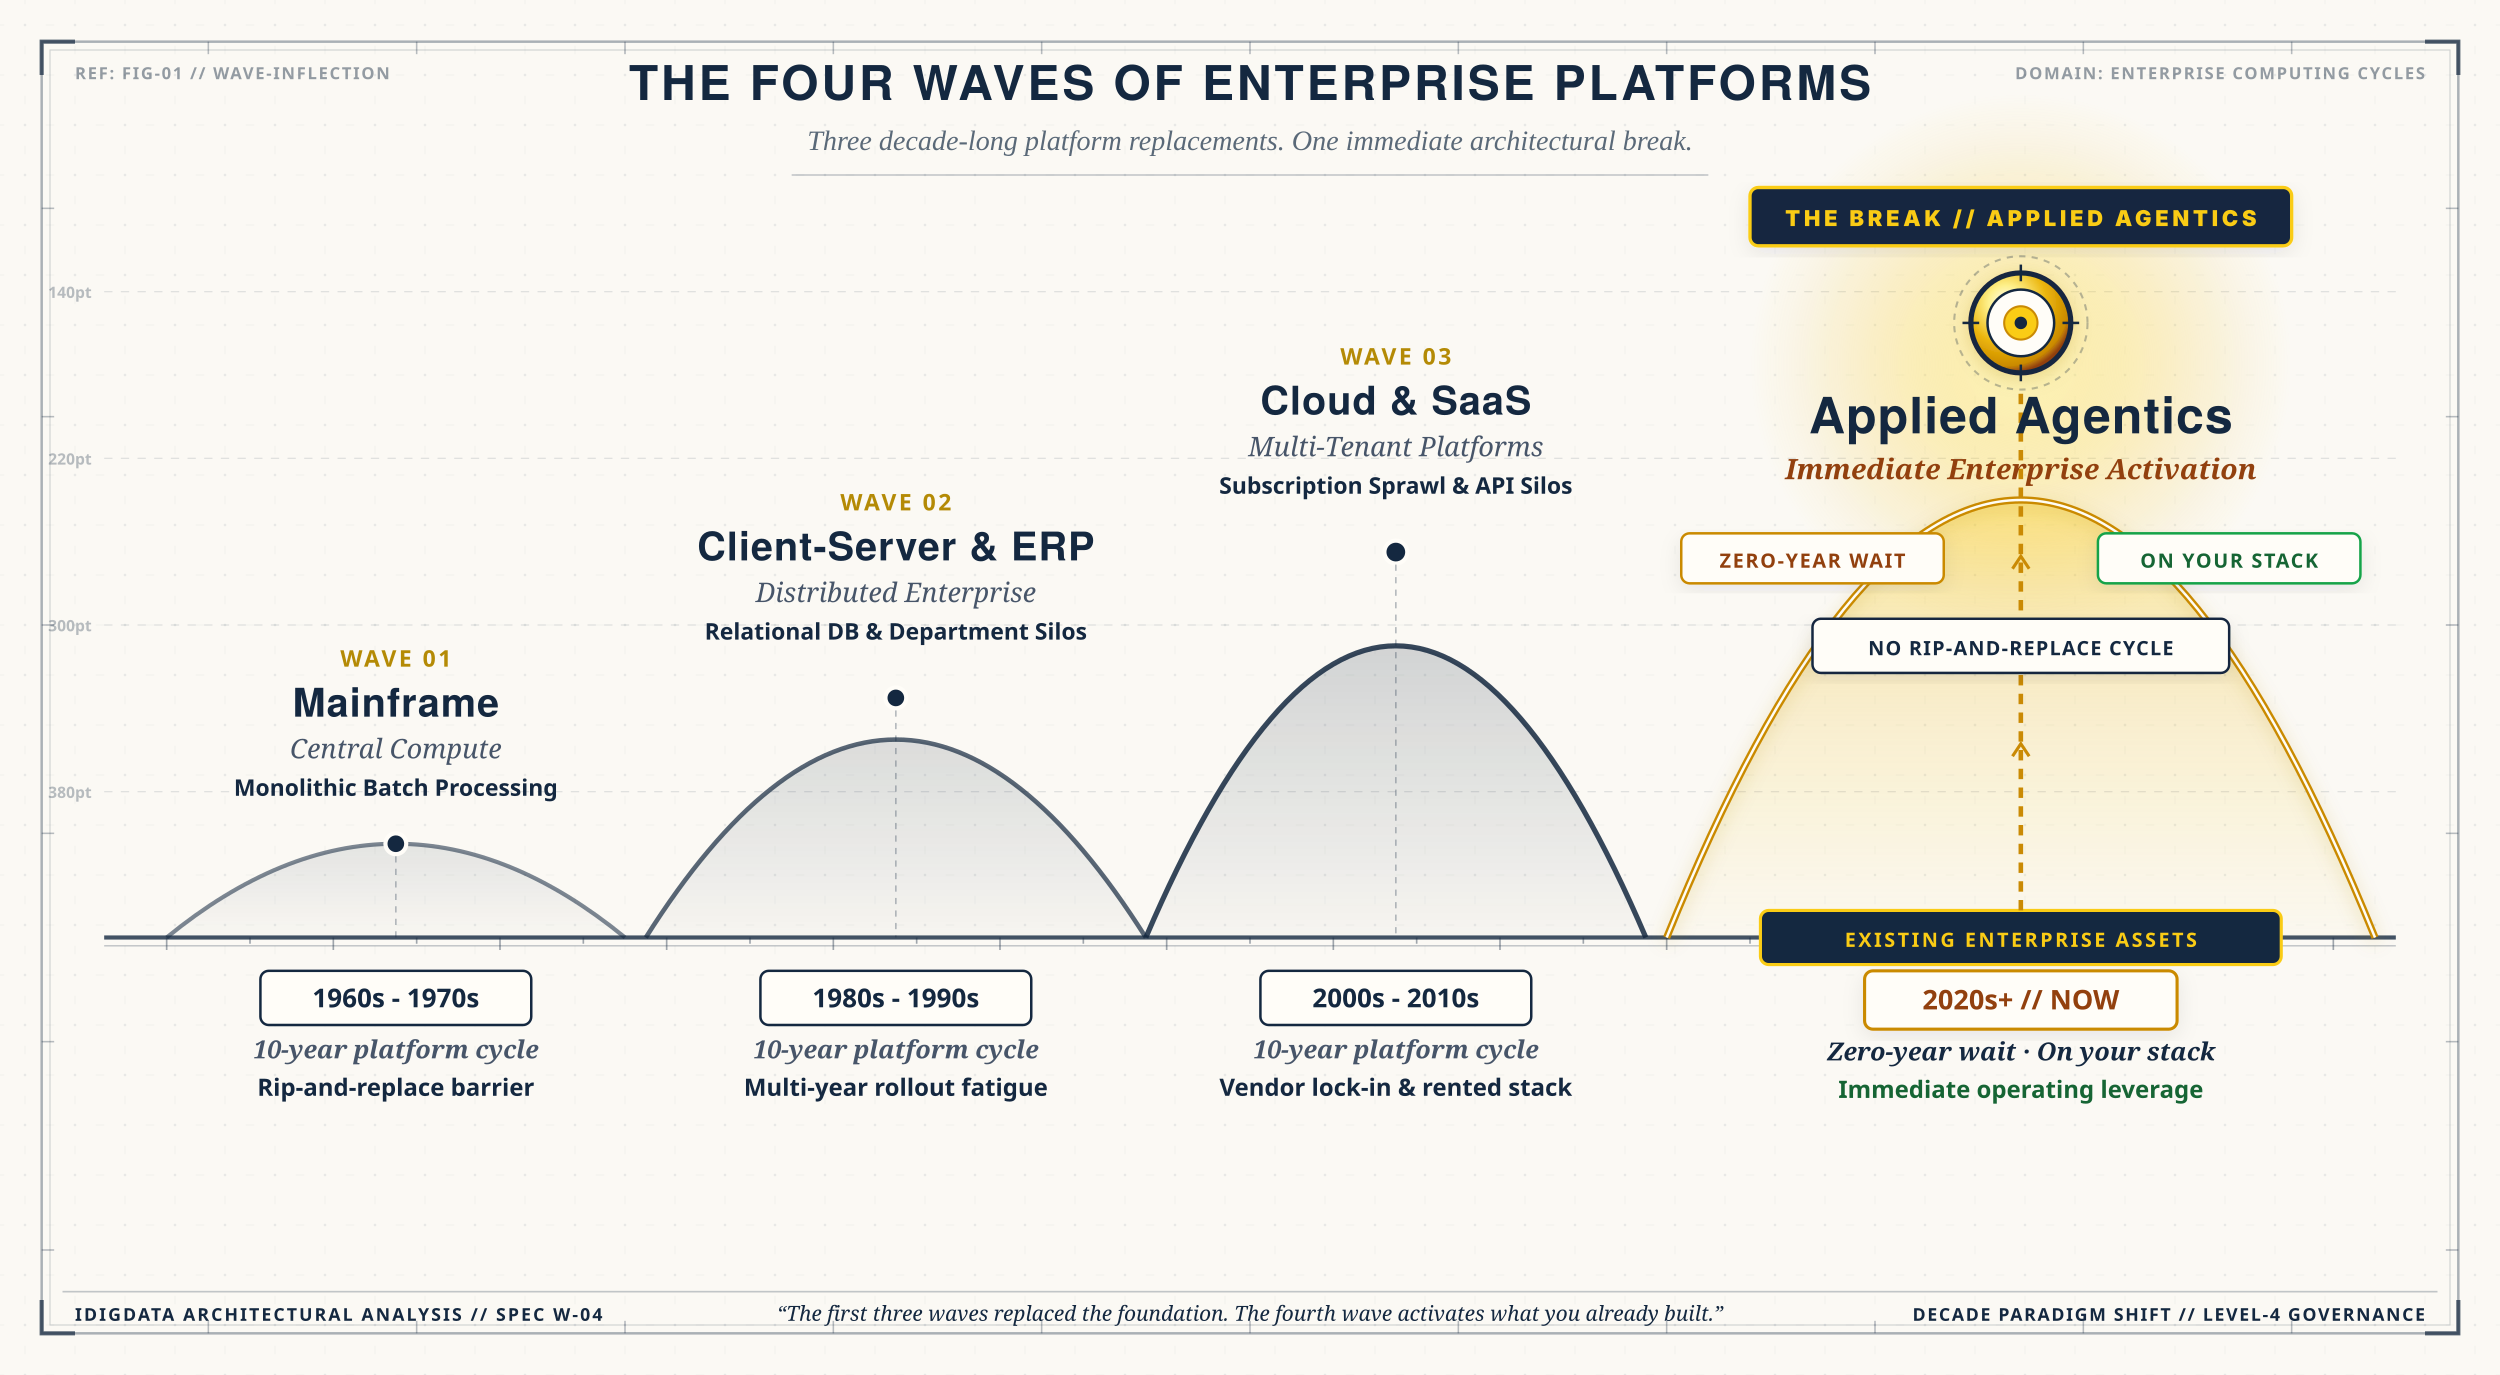
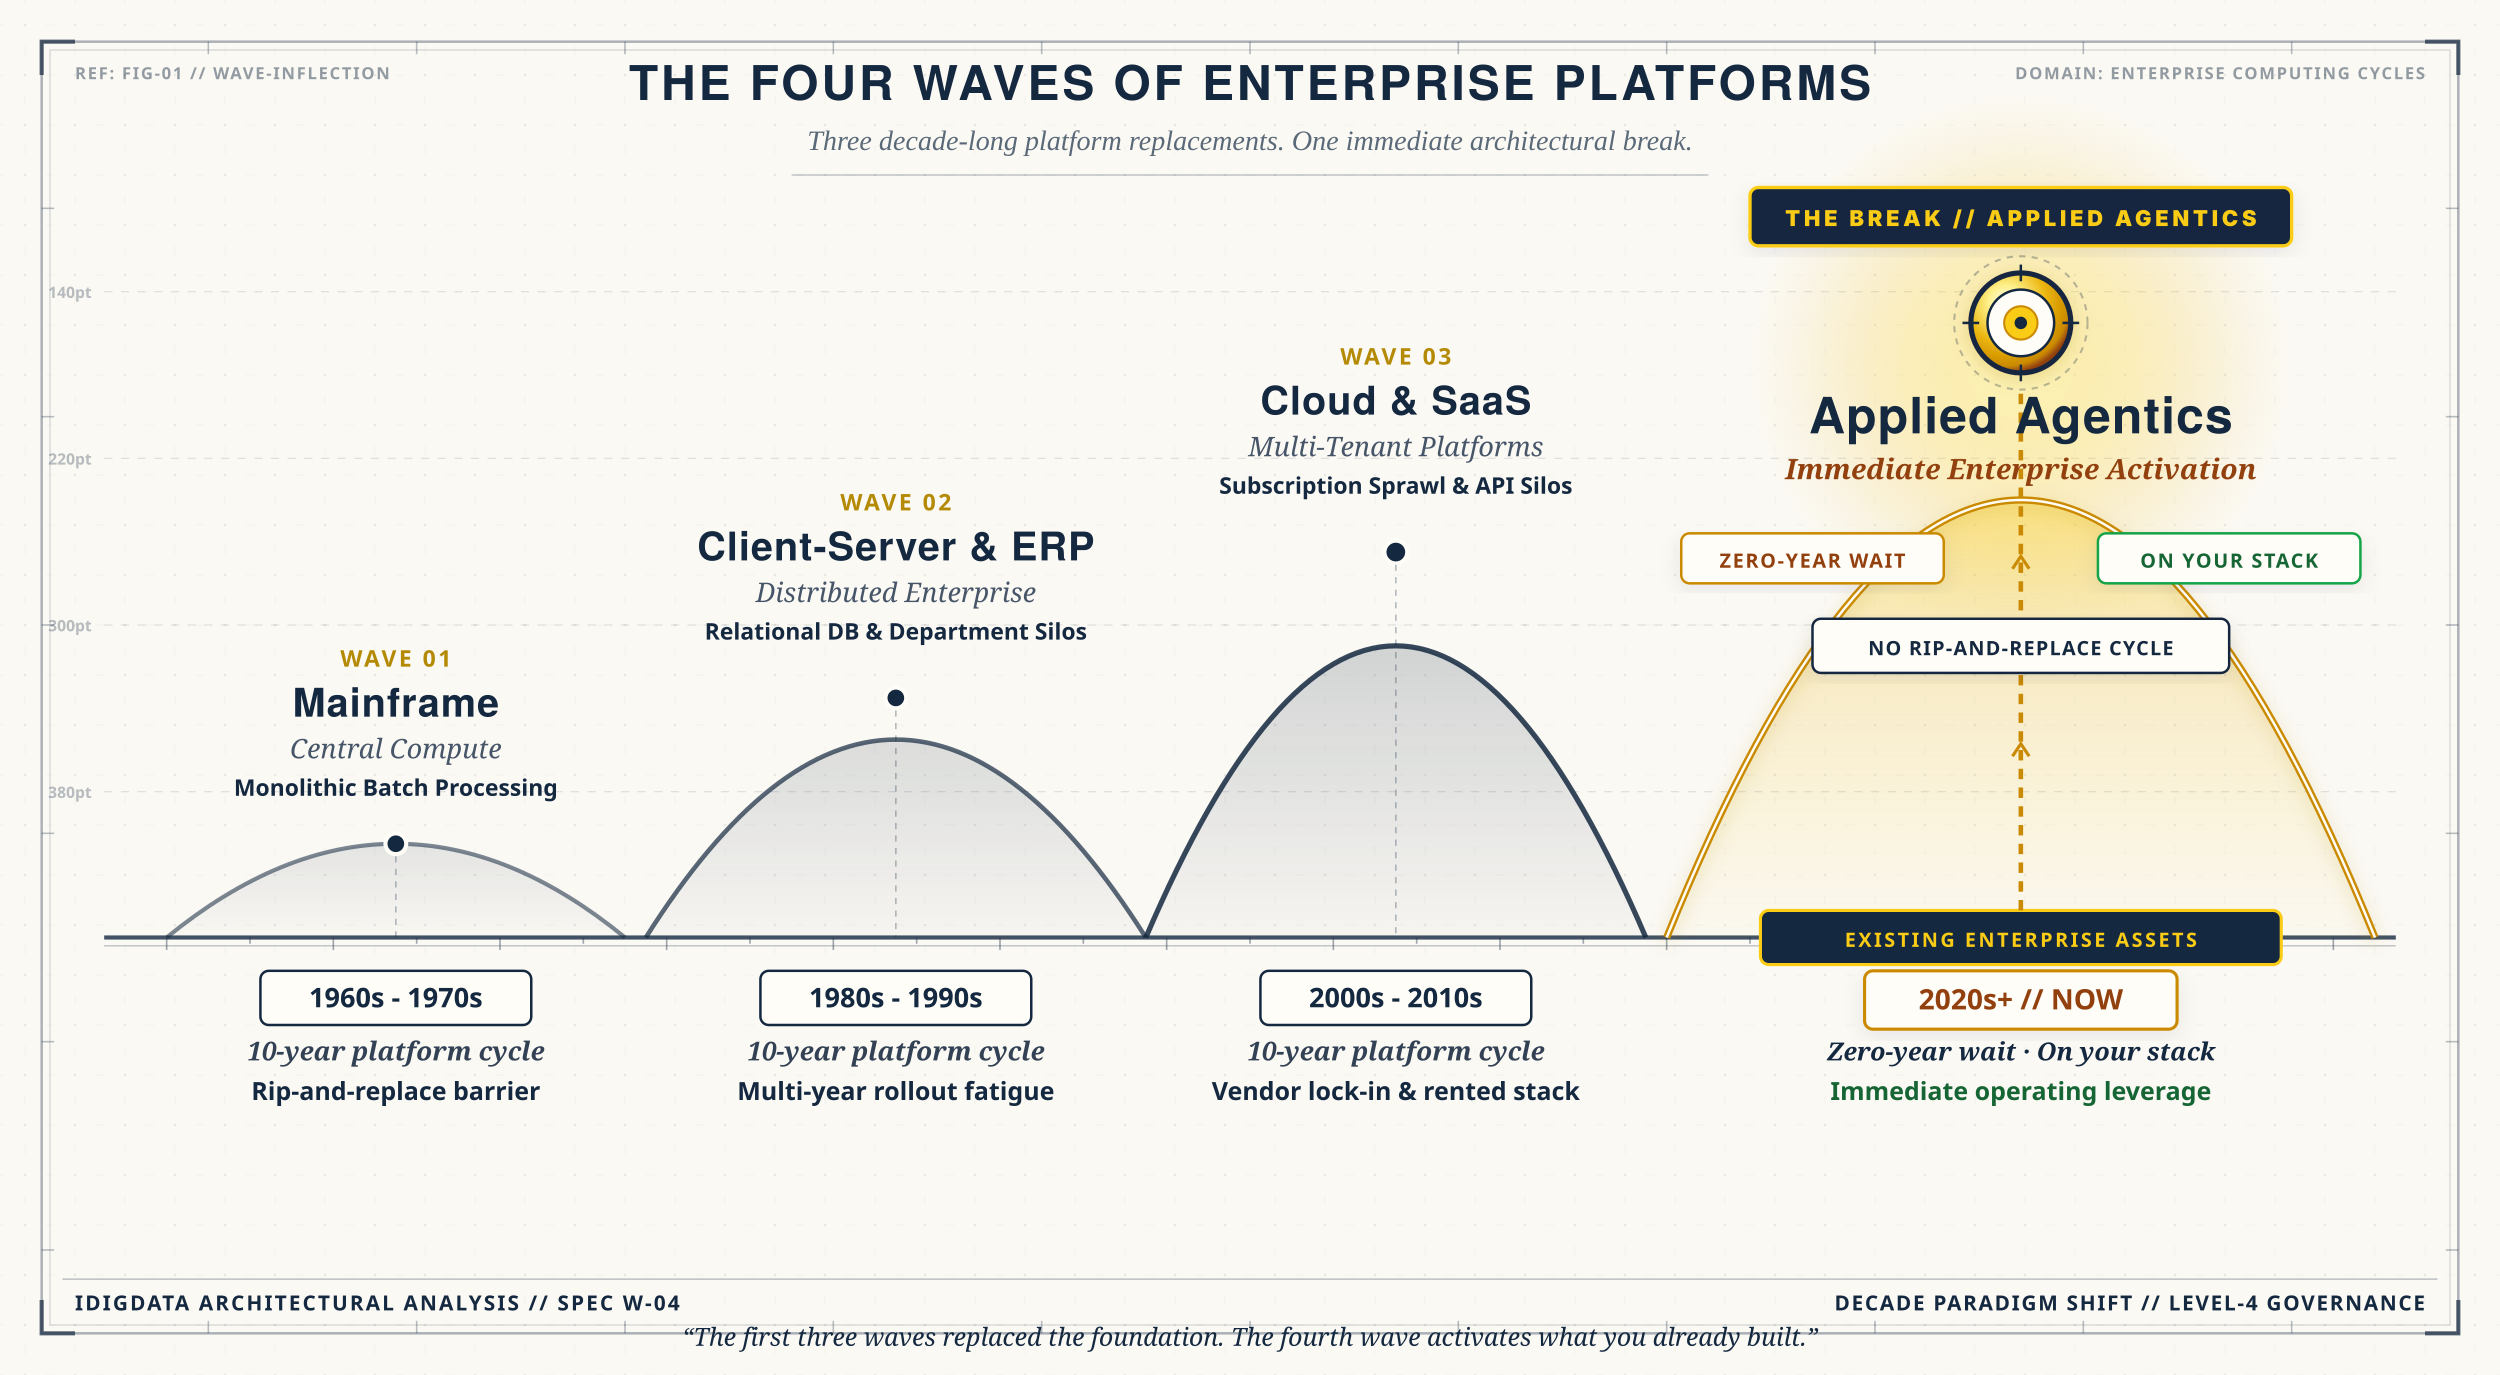
<svg xmlns="http://www.w3.org/2000/svg" viewBox="0 0 1200 660" role="img" aria-labelledby="fw-title fw-desc">
  <defs>
    <filter id="soft-shadow" x="-20%" y="-20%" width="140%" height="140%">
      <feDropShadow dx="0" dy="3" stdDeviation="5" flood-color="#142840" flood-opacity="0.08" />
    </filter>
    <filter id="gold-glow" x="-30%" y="-30%" width="160%" height="160%">
      <feDropShadow dx="0" dy="0" stdDeviation="8" flood-color="#EAB308" flood-opacity="0.4" />
      <feDropShadow dx="0" dy="2" stdDeviation="4" flood-color="#B48A05" flood-opacity="0.25" />
    </filter>
    <pattern id="fw-grid" patternUnits="userSpaceOnUse" width="24" height="24">
      <circle cx="12" cy="12" r="0.65" fill="#142840" fill-opacity="0.08" />
      <path d="M 0 12 L 2 12 M 22 12 L 24 12 M 12 0 L 12 2 M 12 22 L 12 24" stroke="#142840" stroke-width="0.3" stroke-opacity="0.06" />
    </pattern>
    <linearGradient id="wave1-grad" x1="0%" y1="0%" x2="0%" y2="100%">
      <stop offset="0%" stop-color="#142840" stop-opacity="0.10" />
      <stop offset="100%" stop-color="#142840" stop-opacity="0.01" />
    </linearGradient>
    <linearGradient id="wave2-grad" x1="0%" y1="0%" x2="0%" y2="100%">
      <stop offset="0%" stop-color="#142840" stop-opacity="0.14" />
      <stop offset="100%" stop-color="#142840" stop-opacity="0.02" />
    </linearGradient>
    <linearGradient id="wave3-grad" x1="0%" y1="0%" x2="0%" y2="100%">
      <stop offset="0%" stop-color="#142840" stop-opacity="0.18" />
      <stop offset="100%" stop-color="#142840" stop-opacity="0.02" />
    </linearGradient>
    <linearGradient id="wave4-gold-grad" x1="0%" y1="0%" x2="0%" y2="100%">
      <stop offset="0%" stop-color="#FACC15" stop-opacity="0.38" />
      <stop offset="50%" stop-color="#EAB308" stop-opacity="0.16" />
      <stop offset="100%" stop-color="#FACC15" stop-opacity="0.02" />
    </linearGradient>
    <radialGradient id="reactor-glow" cx="50%" cy="50%" r="50%">
      <stop offset="0%" stop-color="#FEF08A" stop-opacity="0.55" />
      <stop offset="45%" stop-color="#FACC15" stop-opacity="0.25" />
      <stop offset="80%" stop-color="#EAB308" stop-opacity="0.08" />
      <stop offset="100%" stop-color="#FACC15" stop-opacity="0" />
    </radialGradient>
    <radialGradient id="gold-core-metal" cx="35%" cy="30%" r="70%">
      <stop offset="0%" stop-color="#FFFDF5" />
      <stop offset="25%" stop-color="#FEF08A" />
      <stop offset="60%" stop-color="#EAB308" />
      <stop offset="90%" stop-color="#CA8A04" />
      <stop offset="100%" stop-color="#92400E" />
    </radialGradient>
  </defs>
  <rect width="1200" height="660" fill="#FBF9F4" />
  <rect width="1200" height="660" fill="url(#fw-grid)" />
  <rect x="20" y="20" width="1160" height="620" fill="none" stroke="#142840" stroke-width="1.2" stroke-opacity="0.35" />
  <rect x="24" y="24" width="1152" height="612" fill="none" stroke="#142840" stroke-width="0.5" stroke-opacity="0.2" />
  <path d="M 36 20 L 20 20 L 20 36" fill="none" stroke="#142840" stroke-width="2" stroke-opacity="0.7" />
  <path d="M 1164 20 L 1180 20 L 1180 36" fill="none" stroke="#142840" stroke-width="2" stroke-opacity="0.7" />
  <path d="M 36 640 L 20 640 L 20 624" fill="none" stroke="#142840" stroke-width="2" stroke-opacity="0.7" />
  <path d="M 1164 640 L 1180 640 L 1180 624" fill="none" stroke="#142840" stroke-width="2" stroke-opacity="0.7" />
  <line x1="100" y1="20" x2="100" y2="26" stroke="#142840" stroke-width="0.75" stroke-opacity="0.3" />
  <line x1="100" y1="634" x2="100" y2="640" stroke="#142840" stroke-width="0.75" stroke-opacity="0.3" />
  <line x1="200" y1="20" x2="200" y2="26" stroke="#142840" stroke-width="0.75" stroke-opacity="0.3" />
  <line x1="200" y1="634" x2="200" y2="640" stroke="#142840" stroke-width="0.75" stroke-opacity="0.3" />
  <line x1="300" y1="20" x2="300" y2="26" stroke="#142840" stroke-width="0.75" stroke-opacity="0.3" />
  <line x1="300" y1="634" x2="300" y2="640" stroke="#142840" stroke-width="0.75" stroke-opacity="0.3" />
  <line x1="400" y1="20" x2="400" y2="26" stroke="#142840" stroke-width="0.75" stroke-opacity="0.3" />
  <line x1="400" y1="634" x2="400" y2="640" stroke="#142840" stroke-width="0.75" stroke-opacity="0.3" />
  <line x1="500" y1="20" x2="500" y2="26" stroke="#142840" stroke-width="0.75" stroke-opacity="0.3" />
  <line x1="500" y1="634" x2="500" y2="640" stroke="#142840" stroke-width="0.75" stroke-opacity="0.3" />
  <line x1="600" y1="20" x2="600" y2="26" stroke="#142840" stroke-width="0.75" stroke-opacity="0.3" />
  <line x1="600" y1="634" x2="600" y2="640" stroke="#142840" stroke-width="0.75" stroke-opacity="0.3" />
  <line x1="700" y1="20" x2="700" y2="26" stroke="#142840" stroke-width="0.75" stroke-opacity="0.3" />
  <line x1="700" y1="634" x2="700" y2="640" stroke="#142840" stroke-width="0.75" stroke-opacity="0.3" />
  <line x1="800" y1="20" x2="800" y2="26" stroke="#142840" stroke-width="0.75" stroke-opacity="0.3" />
  <line x1="800" y1="634" x2="800" y2="640" stroke="#142840" stroke-width="0.75" stroke-opacity="0.3" />
  <line x1="900" y1="20" x2="900" y2="26" stroke="#142840" stroke-width="0.75" stroke-opacity="0.3" />
  <line x1="900" y1="634" x2="900" y2="640" stroke="#142840" stroke-width="0.75" stroke-opacity="0.3" />
  <line x1="1000" y1="20" x2="1000" y2="26" stroke="#142840" stroke-width="0.75" stroke-opacity="0.3" />
  <line x1="1000" y1="634" x2="1000" y2="640" stroke="#142840" stroke-width="0.75" stroke-opacity="0.3" />
  <line x1="1100" y1="20" x2="1100" y2="26" stroke="#142840" stroke-width="0.75" stroke-opacity="0.3" />
  <line x1="1100" y1="634" x2="1100" y2="640" stroke="#142840" stroke-width="0.75" stroke-opacity="0.3" />
  <line x1="20" y1="100" x2="26" y2="100" stroke="#142840" stroke-width="0.75" stroke-opacity="0.3" />
  <line x1="1174" y1="100" x2="1180" y2="100" stroke="#142840" stroke-width="0.75" stroke-opacity="0.3" />
  <line x1="20" y1="200" x2="26" y2="200" stroke="#142840" stroke-width="0.75" stroke-opacity="0.3" />
  <line x1="1174" y1="200" x2="1180" y2="200" stroke="#142840" stroke-width="0.75" stroke-opacity="0.3" />
  <line x1="20" y1="300" x2="26" y2="300" stroke="#142840" stroke-width="0.75" stroke-opacity="0.3" />
  <line x1="1174" y1="300" x2="1180" y2="300" stroke="#142840" stroke-width="0.75" stroke-opacity="0.3" />
  <line x1="20" y1="400" x2="26" y2="400" stroke="#142840" stroke-width="0.75" stroke-opacity="0.3" />
  <line x1="1174" y1="400" x2="1180" y2="400" stroke="#142840" stroke-width="0.75" stroke-opacity="0.3" />
  <line x1="20" y1="500" x2="26" y2="500" stroke="#142840" stroke-width="0.75" stroke-opacity="0.3" />
  <line x1="1174" y1="500" x2="1180" y2="500" stroke="#142840" stroke-width="0.75" stroke-opacity="0.3" />
  <line x1="20" y1="600" x2="26" y2="600" stroke="#142840" stroke-width="0.75" stroke-opacity="0.3" />
  <line x1="1174" y1="600" x2="1180" y2="600" stroke="#142840" stroke-width="0.75" stroke-opacity="0.3" />
  <g font-family="system-ui, sans-serif" font-size="8" font-weight="800" fill="#142840" fill-opacity="0.45" letter-spacing="0.8">
    <text x="36" y="38">REF: FIG-01 // WAVE-INFLECTION</text>
    <text x="1164" y="38" text-anchor="end">DOMAIN: ENTERPRISE COMPUTING CYCLES</text>
  </g>
  <g transform="translate(600, 48)" text-anchor="middle">
    <text y="0" font-family="'Helvetica Neue', 'Arial Black', Impact, sans-serif" font-size="23" font-weight="900" fill="#142840" letter-spacing="1.4">THE FOUR WAVES OF ENTERPRISE PLATFORMS</text>
    <text y="24" font-family="Georgia, 'Times New Roman', serif" font-size="13.5" font-style="italic" fill="#5A6978">Three decade-long platform replacements. One immediate architectural break.</text>
    <line x1="-220" y1="36" x2="220" y2="36" stroke="#142840" stroke-width="0.75" stroke-opacity="0.25" />
  </g>
  <line x1="50" y1="140" x2="1150" y2="140" stroke="#142840" stroke-width="0.6" stroke-dasharray="4 4" stroke-opacity="0.12" />
  <text x="44" y="143" text-anchor="end" font-family="system-ui, sans-serif" font-size="7.5" font-weight="700" fill="#142840" fill-opacity="0.3">140pt</text>
  <line x1="50" y1="220" x2="1150" y2="220" stroke="#142840" stroke-width="0.6" stroke-dasharray="4 4" stroke-opacity="0.12" />
  <text x="44" y="223" text-anchor="end" font-family="system-ui, sans-serif" font-size="7.5" font-weight="700" fill="#142840" fill-opacity="0.3">220pt</text>
  <line x1="50" y1="300" x2="1150" y2="300" stroke="#142840" stroke-width="0.6" stroke-dasharray="4 4" stroke-opacity="0.12" />
  <text x="44" y="303" text-anchor="end" font-family="system-ui, sans-serif" font-size="7.5" font-weight="700" fill="#142840" fill-opacity="0.3">300pt</text>
  <line x1="50" y1="380" x2="1150" y2="380" stroke="#142840" stroke-width="0.6" stroke-dasharray="4 4" stroke-opacity="0.12" />
  <text x="44" y="383" text-anchor="end" font-family="system-ui, sans-serif" font-size="7.5" font-weight="700" fill="#142840" fill-opacity="0.3">380pt</text>
  <line x1="50" y1="450" x2="1150" y2="450" stroke="#142840" stroke-width="2" stroke-opacity="0.8" />
  <line x1="50" y1="454" x2="1150" y2="454" stroke="#142840" stroke-width="0.6" stroke-opacity="0.3" />
  <line x1="80" y1="450" x2="80" y2="456" stroke="#142840" stroke-width="0.8" stroke-opacity="0.4" />
  <line x1="120" y1="450" x2="120" y2="453" stroke="#142840" stroke-width="0.8" stroke-opacity="0.4" />
  <line x1="160" y1="450" x2="160" y2="456" stroke="#142840" stroke-width="0.8" stroke-opacity="0.4" />
  <line x1="200" y1="450" x2="200" y2="453" stroke="#142840" stroke-width="0.8" stroke-opacity="0.4" />
  <line x1="240" y1="450" x2="240" y2="456" stroke="#142840" stroke-width="0.8" stroke-opacity="0.4" />
  <line x1="280" y1="450" x2="280" y2="453" stroke="#142840" stroke-width="0.8" stroke-opacity="0.4" />
  <line x1="320" y1="450" x2="320" y2="456" stroke="#142840" stroke-width="0.8" stroke-opacity="0.4" />
  <line x1="360" y1="450" x2="360" y2="453" stroke="#142840" stroke-width="0.8" stroke-opacity="0.4" />
  <line x1="400" y1="450" x2="400" y2="456" stroke="#142840" stroke-width="0.8" stroke-opacity="0.4" />
  <line x1="440" y1="450" x2="440" y2="453" stroke="#142840" stroke-width="0.8" stroke-opacity="0.4" />
  <line x1="480" y1="450" x2="480" y2="456" stroke="#142840" stroke-width="0.8" stroke-opacity="0.4" />
  <line x1="520" y1="450" x2="520" y2="453" stroke="#142840" stroke-width="0.8" stroke-opacity="0.4" />
  <line x1="560" y1="450" x2="560" y2="456" stroke="#142840" stroke-width="0.8" stroke-opacity="0.4" />
  <line x1="600" y1="450" x2="600" y2="453" stroke="#142840" stroke-width="0.8" stroke-opacity="0.4" />
  <line x1="640" y1="450" x2="640" y2="456" stroke="#142840" stroke-width="0.8" stroke-opacity="0.4" />
  <line x1="680" y1="450" x2="680" y2="453" stroke="#142840" stroke-width="0.8" stroke-opacity="0.4" />
  <line x1="720" y1="450" x2="720" y2="456" stroke="#142840" stroke-width="0.8" stroke-opacity="0.4" />
  <line x1="760" y1="450" x2="760" y2="453" stroke="#142840" stroke-width="0.8" stroke-opacity="0.4" />
  <line x1="800" y1="450" x2="800" y2="456" stroke="#142840" stroke-width="0.8" stroke-opacity="0.4" />
  <line x1="840" y1="450" x2="840" y2="453" stroke="#142840" stroke-width="0.8" stroke-opacity="0.4" />
  <line x1="880" y1="450" x2="880" y2="456" stroke="#142840" stroke-width="0.8" stroke-opacity="0.4" />
  <line x1="920" y1="450" x2="920" y2="453" stroke="#142840" stroke-width="0.8" stroke-opacity="0.4" />
  <line x1="960" y1="450" x2="960" y2="456" stroke="#142840" stroke-width="0.8" stroke-opacity="0.4" />
  <line x1="1000" y1="450" x2="1000" y2="453" stroke="#142840" stroke-width="0.8" stroke-opacity="0.4" />
  <line x1="1040" y1="450" x2="1040" y2="456" stroke="#142840" stroke-width="0.8" stroke-opacity="0.4" />
  <line x1="1080" y1="450" x2="1080" y2="453" stroke="#142840" stroke-width="0.8" stroke-opacity="0.4" />
  <line x1="1120" y1="450" x2="1120" y2="456" stroke="#142840" stroke-width="0.8" stroke-opacity="0.4" />
  <g id="wave-01">
    <path d="M 80 450 Q 190 360, 300 450 Z" fill="url(#wave1-grad)" />
    <path d="M 80 450 Q 190 360, 300 450" fill="none" stroke="#142840" stroke-width="2" stroke-opacity="0.55" />
    <circle cx="190" cy="405" r="5" fill="#142840" stroke="#FFFDF8" stroke-width="2" />
    <line x1="190" y1="405" x2="190" y2="450" stroke="#142840" stroke-width="0.8" stroke-dasharray="3 3" stroke-opacity="0.3" />
    <text x="190" y="320" text-anchor="middle" font-family="system-ui, sans-serif" font-size="11" font-weight="800" fill="#B48A05" letter-spacing="1.2">WAVE 01</text>
    <text x="190" y="344" text-anchor="middle" font-family="'Helvetica Neue', sans-serif" font-size="19" font-weight="900" fill="#142840" letter-spacing="0.5">Mainframe</text>
    <text x="190" y="364" text-anchor="middle" font-family="Georgia, serif" font-size="13" font-style="italic" fill="#475569">Central Compute</text>
    <text x="190" y="382" text-anchor="middle" font-family="system-ui, sans-serif" font-size="11" font-weight="700" fill="#142840">Monolithic Batch Processing</text>
    <g transform="translate(190, 466)" text-anchor="middle">
      <rect x="-65" y="0" width="130" height="26" rx="4" fill="#FFFDF8" stroke="#142840" stroke-width="1.2" />
-       <text y="17.5" font-family="system-ui, sans-serif" font-size="12.5" font-weight="800" fill="#142840">1960s - 1970s</text>
-       <text y="42" font-family="Georgia, serif" font-size="12" font-style="italic" font-weight="600" fill="#475569">10-year platform cycle</text>
-       <text y="60" font-family="system-ui, sans-serif" font-size="11.5" font-weight="800" fill="#142840">Rip-and-replace barrier</text>
+       <text y="17.5" font-family="system-ui, sans-serif" font-size="13" font-weight="800" fill="#142840">1960s - 1970s</text>
+       <text y="43" font-family="Georgia, serif" font-size="12.5" font-style="italic" font-weight="600" fill="#334155">10-year platform cycle</text>
+       <text y="62" font-family="system-ui, sans-serif" font-size="12" font-weight="800" fill="#142840">Rip-and-replace barrier</text>
    </g>
  </g>
  <g id="wave-02">
    <path d="M 310 450 Q 430 260, 550 450 Z" fill="url(#wave2-grad)" />
    <path d="M 310 450 Q 430 260, 550 450" fill="none" stroke="#142840" stroke-width="2.2" stroke-opacity="0.7" />
    <circle cx="430" cy="335" r="5" fill="#142840" stroke="#FFFDF8" stroke-width="2" />
    <line x1="430" y1="335" x2="430" y2="450" stroke="#142840" stroke-width="0.8" stroke-dasharray="3 3" stroke-opacity="0.3" />
    <text x="430" y="245" text-anchor="middle" font-family="system-ui, sans-serif" font-size="11" font-weight="800" fill="#B48A05" letter-spacing="1.2">WAVE 02</text>
    <text x="430" y="269" text-anchor="middle" font-family="'Helvetica Neue', sans-serif" font-size="19" font-weight="900" fill="#142840" letter-spacing="0.5">Client-Server &amp; ERP</text>
    <text x="430" y="289" text-anchor="middle" font-family="Georgia, serif" font-size="13" font-style="italic" fill="#475569">Distributed Enterprise</text>
    <text x="430" y="307" text-anchor="middle" font-family="system-ui, sans-serif" font-size="11" font-weight="700" fill="#142840">Relational DB &amp; Department Silos</text>
    <g transform="translate(430, 466)" text-anchor="middle">
      <rect x="-65" y="0" width="130" height="26" rx="4" fill="#FFFDF8" stroke="#142840" stroke-width="1.2" />
-       <text y="17.5" font-family="system-ui, sans-serif" font-size="12.5" font-weight="800" fill="#142840">1980s - 1990s</text>
-       <text y="42" font-family="Georgia, serif" font-size="12" font-style="italic" font-weight="600" fill="#475569">10-year platform cycle</text>
-       <text y="60" font-family="system-ui, sans-serif" font-size="11.5" font-weight="800" fill="#142840">Multi-year rollout fatigue</text>
+       <text y="17.5" font-family="system-ui, sans-serif" font-size="13" font-weight="800" fill="#142840">1980s - 1990s</text>
+       <text y="43" font-family="Georgia, serif" font-size="12.5" font-style="italic" font-weight="600" fill="#334155">10-year platform cycle</text>
+       <text y="62" font-family="system-ui, sans-serif" font-size="12" font-weight="800" fill="#142840">Multi-year rollout fatigue</text>
    </g>
  </g>
  <g id="wave-03">
    <path d="M 550 450 Q 670 170, 790 450 Z" fill="url(#wave3-grad)" />
    <path d="M 550 450 Q 670 170, 790 450" fill="none" stroke="#142840" stroke-width="2.5" stroke-opacity="0.85" />
    <circle cx="670" cy="265" r="5.5" fill="#142840" stroke="#FFFDF8" stroke-width="2" />
    <line x1="670" y1="265" x2="670" y2="450" stroke="#142840" stroke-width="0.8" stroke-dasharray="3 3" stroke-opacity="0.3" />
    <text x="670" y="175" text-anchor="middle" font-family="system-ui, sans-serif" font-size="11" font-weight="800" fill="#B48A05" letter-spacing="1.2">WAVE 03</text>
    <text x="670" y="199" text-anchor="middle" font-family="'Helvetica Neue', sans-serif" font-size="19" font-weight="900" fill="#142840" letter-spacing="0.5">Cloud &amp; SaaS</text>
    <text x="670" y="219" text-anchor="middle" font-family="Georgia, serif" font-size="13" font-style="italic" fill="#475569">Multi-Tenant Platforms</text>
    <text x="670" y="237" text-anchor="middle" font-family="system-ui, sans-serif" font-size="11" font-weight="700" fill="#142840">Subscription Sprawl &amp; API Silos</text>
    <g transform="translate(670, 466)" text-anchor="middle">
      <rect x="-65" y="0" width="130" height="26" rx="4" fill="#FFFDF8" stroke="#142840" stroke-width="1.2" />
-       <text y="17.5" font-family="system-ui, sans-serif" font-size="12.5" font-weight="800" fill="#142840">2000s - 2010s</text>
-       <text y="42" font-family="Georgia, serif" font-size="12" font-style="italic" font-weight="600" fill="#475569">10-year platform cycle</text>
-       <text y="60" font-family="system-ui, sans-serif" font-size="11.5" font-weight="800" fill="#142840">Vendor lock-in &amp; rented stack</text>
+       <text y="17.5" font-family="system-ui, sans-serif" font-size="13" font-weight="800" fill="#142840">2000s - 2010s</text>
+       <text y="43" font-family="Georgia, serif" font-size="12.5" font-style="italic" font-weight="600" fill="#334155">10-year platform cycle</text>
+       <text y="62" font-family="system-ui, sans-serif" font-size="12" font-weight="800" fill="#142840">Vendor lock-in &amp; rented stack</text>
    </g>
  </g>
  <g id="wave-04">
    <circle cx="970" cy="175" r="130" fill="url(#reactor-glow)" />
    <path d="M 800 450 Q 970 30, 1140 450 Z" fill="url(#wave4-gold-grad)" />
    <path d="M 800 450 Q 970 30, 1140 450" fill="none" stroke="#CA8A04" stroke-width="3.5" filter="url(#gold-glow)" />
    <path d="M 800 450 Q 970 30, 1140 450" fill="none" stroke="#FFFDF5" stroke-width="1.2" />
    <g transform="translate(970, 450)">
      <rect x="-125" y="-13" width="250" height="26" rx="4" fill="#142840" stroke="#FACC15" stroke-width="1.5" />
      <text y="4.5" text-anchor="middle" font-family="system-ui, sans-serif" font-size="9.5" font-weight="900" fill="#FACC15" letter-spacing="1.2">EXISTING ENTERPRISE ASSETS</text>
    </g>
    <line x1="970" y1="437" x2="970" y2="185" stroke="#CA8A04" stroke-width="2.2" stroke-dasharray="5 4" />
    <g transform="translate(970, 360)" stroke="#CA8A04" stroke-width="1.5" fill="none">
      <path d="M -4 3 L 0 -3 L 4 3" />
    </g>
    <g transform="translate(970, 270)" stroke="#CA8A04" stroke-width="1.5" fill="none">
      <path d="M -4 3 L 0 -3 L 4 3" />
    </g>
    <g transform="translate(970, 155)">
      <circle cx="0" cy="0" r="32" fill="none" stroke="#142840" stroke-width="1" stroke-dasharray="3 3" stroke-opacity="0.3" />
      <circle cx="0" cy="0" r="24" fill="url(#gold-core-metal)" stroke="#142840" stroke-width="2.5" filter="url(#gold-glow)" />
      <circle cx="0" cy="0" r="16" fill="#FFFDF8" stroke="#142840" stroke-width="1.2" />
      <circle cx="0" cy="0" r="8" fill="#FACC15" stroke="#CA8A04" stroke-width="1" />
      <circle cx="0" cy="0" r="3" fill="#142840" />
      <line x1="-28" y1="0" x2="-20" y2="0" stroke="#142840" stroke-width="1.2" />
      <line x1="20" y1="0" x2="28" y2="0" stroke="#142840" stroke-width="1.2" />
      <line x1="0" y1="-28" x2="0" y2="-20" stroke="#142840" stroke-width="1.2" />
      <line x1="0" y1="20" x2="0" y2="28" stroke="#142840" stroke-width="1.2" />
    </g>
    <g transform="translate(970, 104)">
      <rect x="-130" y="-14" width="260" height="28" rx="4" fill="#142840" stroke="#FACC15" stroke-width="1.6" filter="url(#soft-shadow)" />
      <text y="4.5" text-anchor="middle" font-family="system-ui, -apple-system, sans-serif" font-size="10.5" font-weight="900" fill="#FACC15" letter-spacing="1.8">THE BREAK // APPLIED AGENTICS</text>
    </g>
    <text x="970" y="208" text-anchor="middle" font-family="'Helvetica Neue', 'Arial Black', sans-serif" font-size="24" font-weight="900" fill="#142840" letter-spacing="0.5">Applied Agentics</text>
    <text x="970" y="230" text-anchor="middle" font-family="Georgia, serif" font-size="13.5" font-style="italic" fill="#92400E" font-weight="700">Immediate Enterprise Activation</text>
    <g transform="translate(870, 268)">
      <rect x="-63" y="-12" width="126" height="24" rx="4" fill="#FFFDF8" stroke="#CA8A04" stroke-width="1.2" filter="url(#soft-shadow)" />
      <text y="4.5" text-anchor="middle" font-family="system-ui, sans-serif" font-size="9.5" font-weight="900" fill="#92400E" letter-spacing="0.8">ZERO-YEAR WAIT</text>
    </g>
    <g transform="translate(1070, 268)">
      <rect x="-63" y="-12" width="126" height="24" rx="4" fill="#FFFDF8" stroke="#16A34A" stroke-width="1.2" filter="url(#soft-shadow)" />
      <text y="4.5" text-anchor="middle" font-family="system-ui, sans-serif" font-size="9.5" font-weight="900" fill="#166534" letter-spacing="0.8">ON YOUR STACK</text>
    </g>
    <g transform="translate(970, 310)">
      <rect x="-100" y="-13" width="200" height="26" rx="4" fill="#FFFDF8" stroke="#142840" stroke-width="1.2" filter="url(#soft-shadow)" />
      <text y="4.5" text-anchor="middle" font-family="system-ui, sans-serif" font-size="9.5" font-weight="800" fill="#142840" letter-spacing="0.6">NO RIP-AND-REPLACE CYCLE</text>
    </g>
    <g transform="translate(970, 466)" text-anchor="middle">
      <rect x="-75" y="0" width="150" height="28" rx="4" fill="#FFFDF8" stroke="#CA8A04" stroke-width="1.5" filter="url(#soft-shadow)" />
-       <text y="18.5" font-family="system-ui, sans-serif" font-size="13" font-weight="900" fill="#92400E">2020s+ // NOW</text>
+       <text y="18.5" font-family="system-ui, sans-serif" font-size="13.5" font-weight="900" fill="#92400E">2020s+ // NOW</text>
      <text y="43" font-family="Georgia, serif" font-size="12" font-style="italic" fill="#142840" font-weight="700">Zero-year wait · On your stack</text>
-       <text y="61" font-family="system-ui, sans-serif" font-size="11.5" font-weight="800" fill="#166534">Immediate operating leverage</text>
-     </g>
-   </g>
-   <g transform="translate(0, 620)">
+       <text y="62" font-family="system-ui, sans-serif" font-size="12" font-weight="800" fill="#166534">Immediate operating leverage</text>
+     </g>
+   </g>
+   <g transform="translate(0, 614)">
    <line x1="30" y1="0" x2="1170" y2="0" stroke="#142840" stroke-width="0.8" stroke-opacity="0.25" />
-     <text x="36" y="14" font-family="system-ui, sans-serif" font-size="8.5" font-weight="800" fill="#142840" letter-spacing="1">IDIGDATA ARCHITECTURAL ANALYSIS // SPEC W-04</text>
-     <text x="600" y="14" text-anchor="middle" font-family="Georgia, serif" font-size="10" font-style="italic" fill="#142840">“The first three waves replaced the foundation. The fourth wave activates what you already built.”</text>
-     <text x="1164" y="14" text-anchor="end" font-family="system-ui, sans-serif" font-size="8.5" font-weight="800" fill="#142840" letter-spacing="0.8">DECADE PARADIGM SHIFT // LEVEL-4 GOVERNANCE</text>
+     <text x="36" y="15" font-family="system-ui, sans-serif" font-size="10" font-weight="800" fill="#142840" letter-spacing="1">IDIGDATA ARCHITECTURAL ANALYSIS // SPEC W-04</text>
+     <text x="1164" y="15" text-anchor="end" font-family="system-ui, sans-serif" font-size="10" font-weight="800" fill="#142840" letter-spacing="0.8">DECADE PARADIGM SHIFT // LEVEL-4 GOVERNANCE</text>
+     <text x="600" y="32" text-anchor="middle" font-family="Georgia, serif" font-size="12" font-style="italic" fill="#142840">“The first three waves replaced the foundation. The fourth wave activates what you already built.”</text>
  </g>
</svg>
